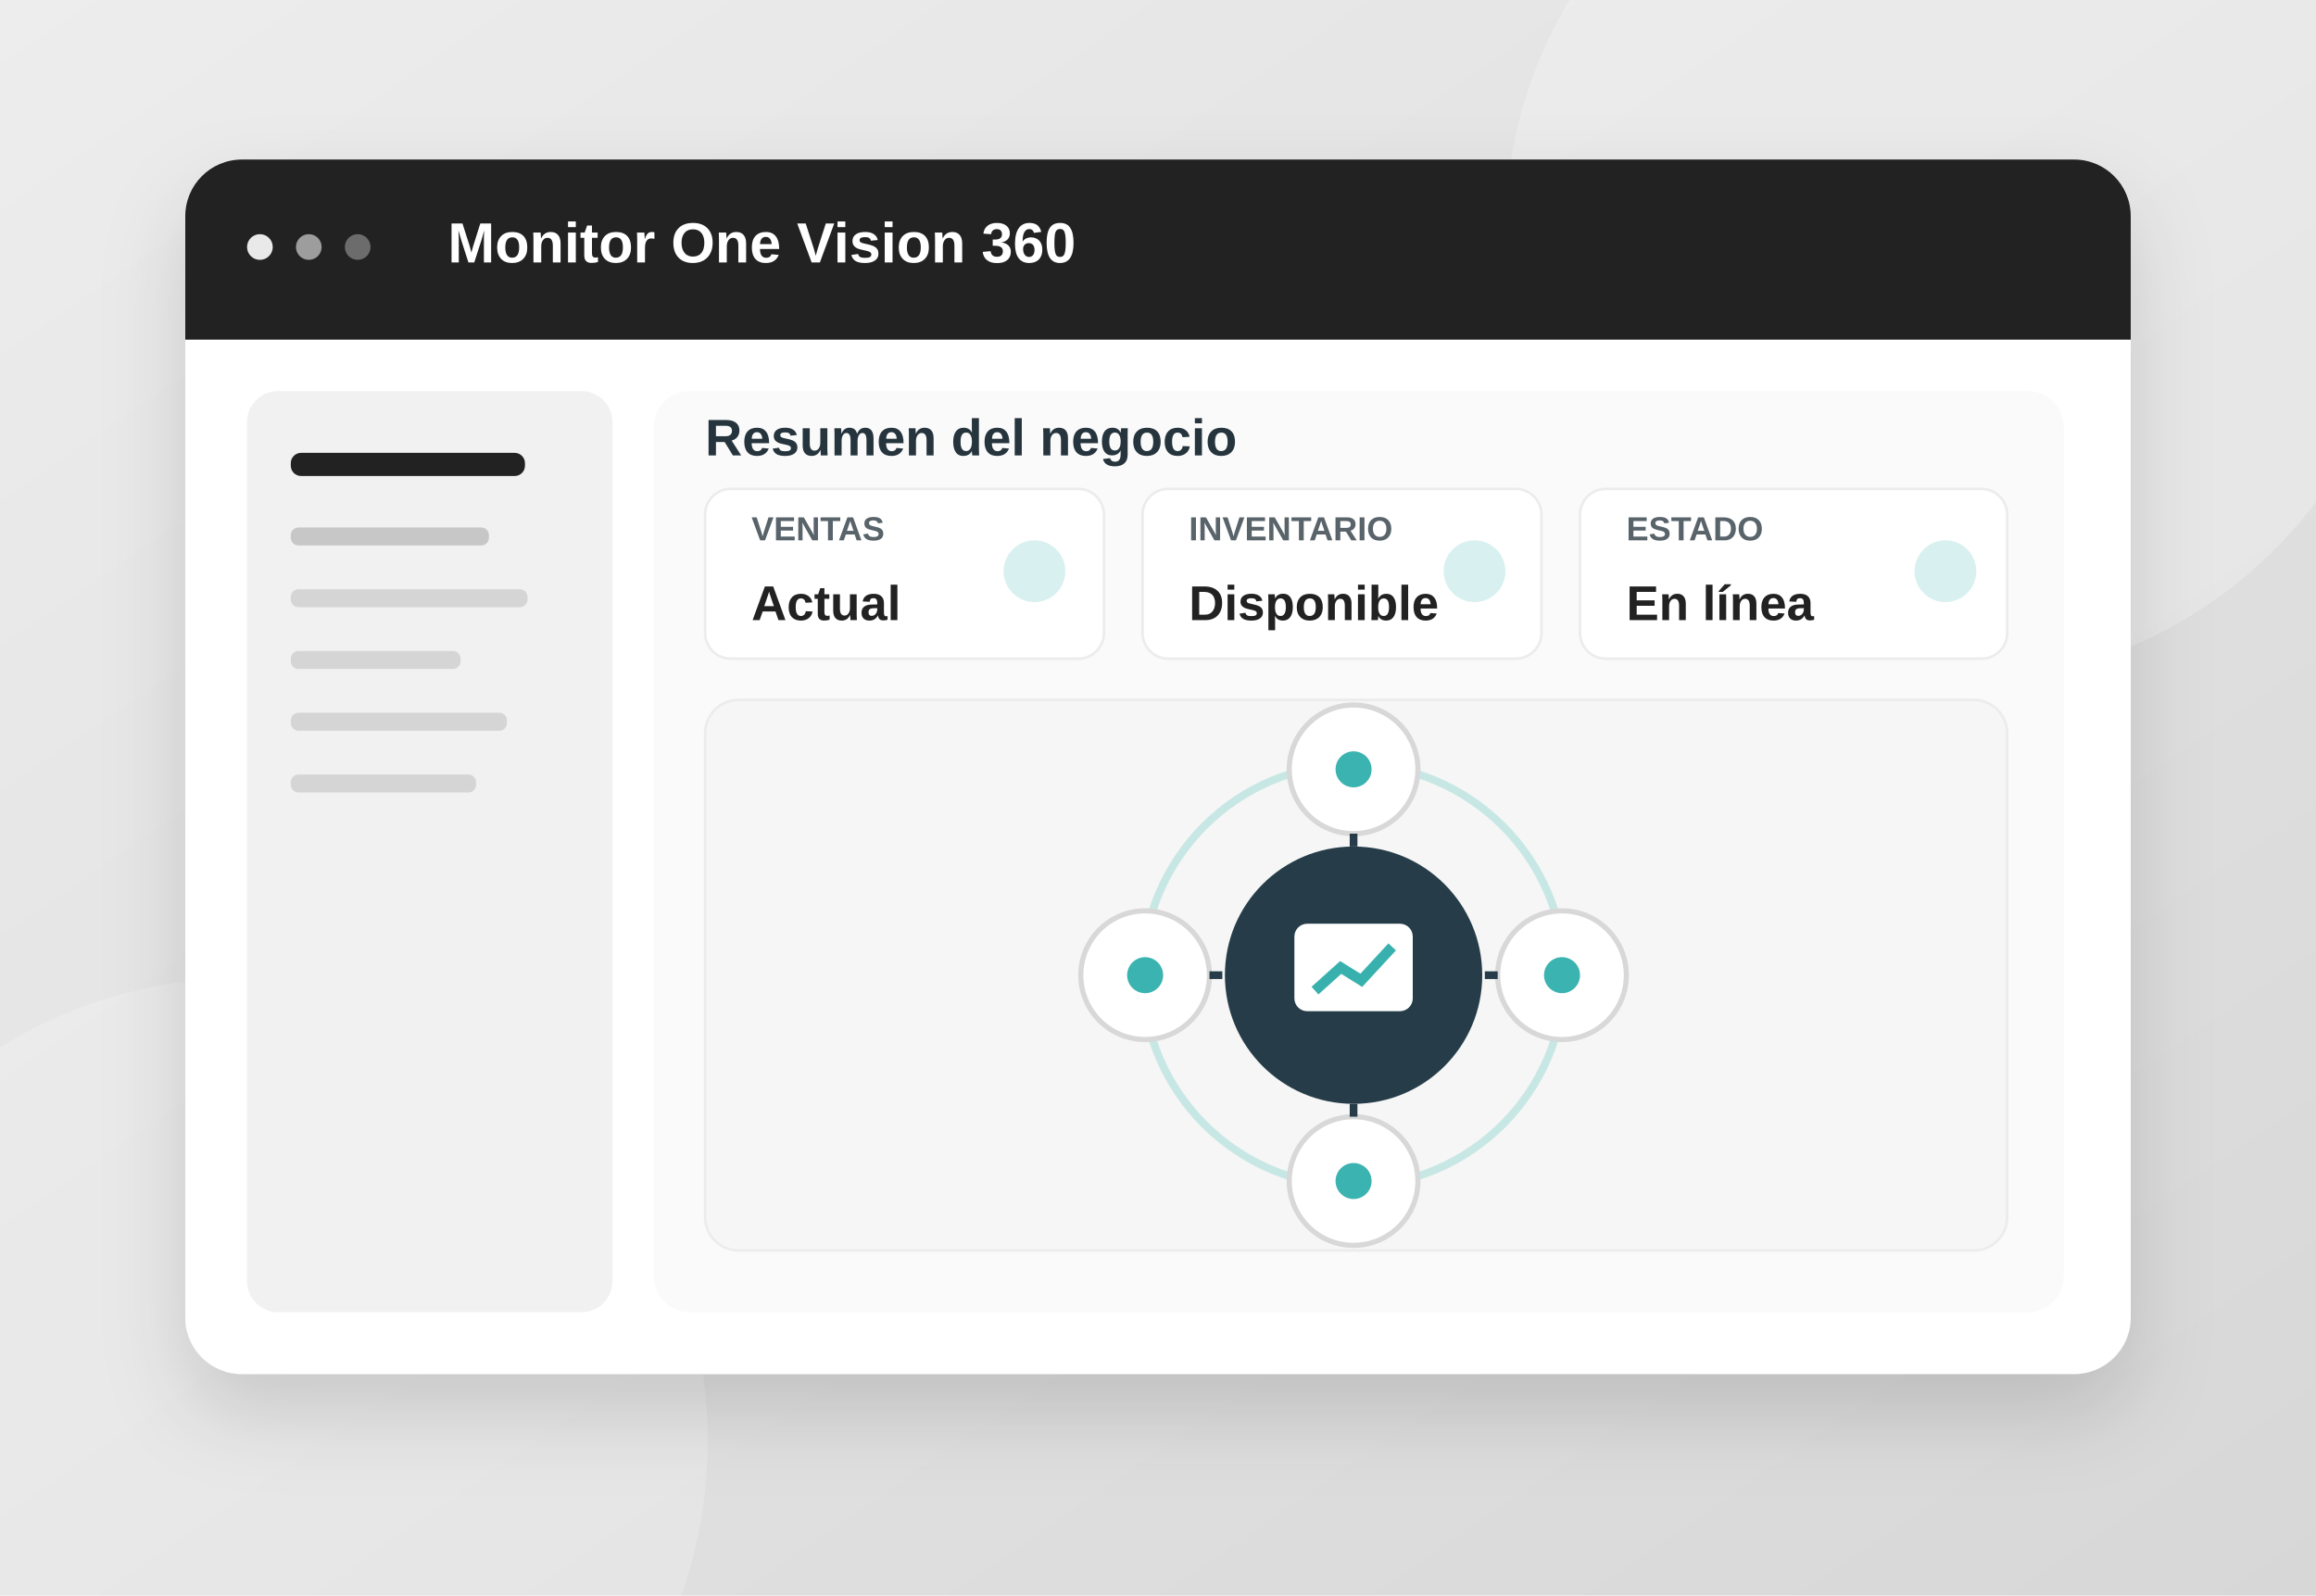
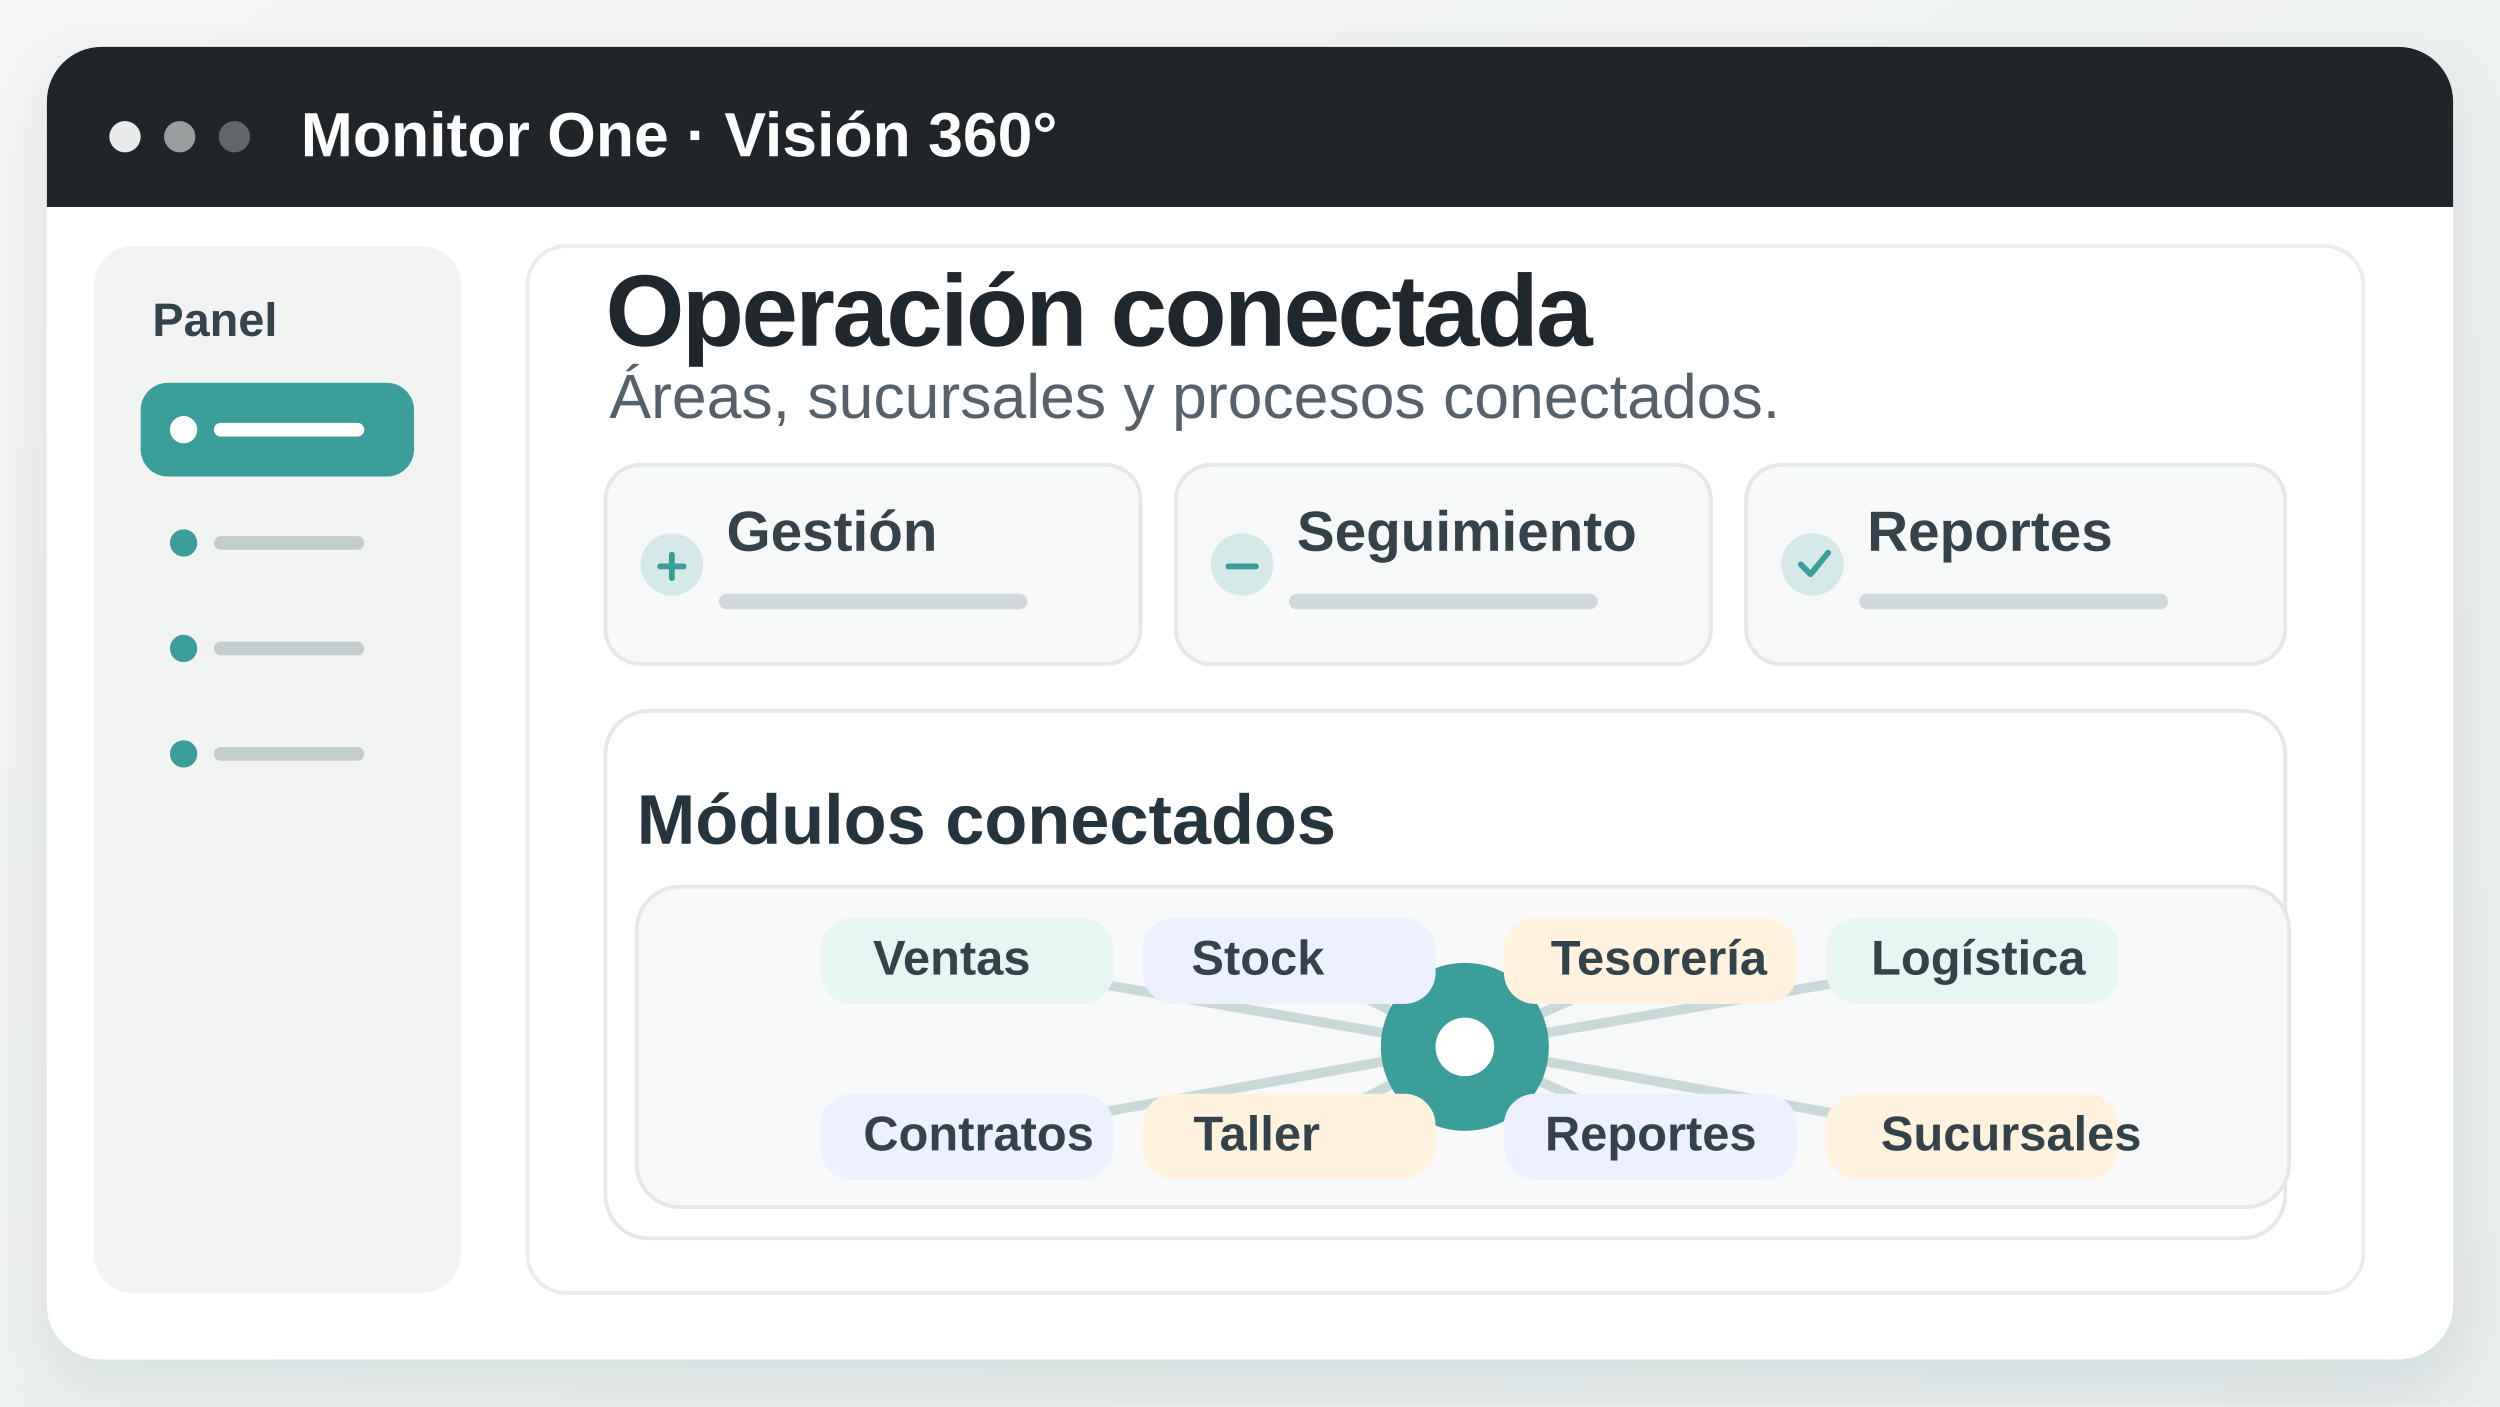
- <svg xmlns="http://www.w3.org/2000/svg" viewBox="0 0 900 620" role="img" aria-label="Monitor One Vision 360">
+ <svg xmlns="http://www.w3.org/2000/svg" viewBox="0 0 1280 720" role="img" aria-label="Operación conectada: Una vista común para áreas, sucursales y procesos.">
  <defs>
-     <linearGradient id="bg" x1="0" y1="0" x2="1" y2="1">
-       <stop stop-color="#ededed" />
-       <stop offset="1" stop-color="#d7d7d7" />
+     <linearGradient id="back" x1="0" y1="0" x2="1" y2="1">
+       <stop stop-color="#f4f6f5" />
+       <stop offset="1" stop-color="#e8eded" />
    </linearGradient>
-     <linearGradient id="teal" x1="0" y1="0" x2="1" y2="1">
-       <stop stop-color="#69d4d0" />
-       <stop offset="1" stop-color="#2fa9a7" />
-     </linearGradient>
-     <filter id="shadow" x="-20%" y="-20%" width="150%" height="160%">
-       <feDropShadow dx="0" dy="15" stdDeviation="16" flood-color="#151515" flood-opacity=".14" />
+     <filter id="shadow" x="-10%" y="-10%" width="120%" height="125%">
+       <feDropShadow dx="0" dy="12" stdDeviation="15" flood-color="#26343d" flood-opacity=".10" />
    </filter>
+     <style>.title{font:700 52px Arial,sans-serif;fill:#20272d;letter-spacing:-1.3px}.subtitle{font:400 32px Arial,sans-serif;fill:#56616a}.paneltitle{font:700 36px Arial,sans-serif;fill:#26343d}.label{font:700 29px Arial,sans-serif;fill:#35424a}.rowtext{font:600 28px Arial,sans-serif;fill:#39464e}.pilltext{font:700 25px Arial,sans-serif;fill:#34434a}.gridline{stroke:#e0e6e5;stroke-width:2}.barline{stroke:#d0d8d9;stroke-width:8;stroke-linecap:round}.track{fill:#e5ebeb}.softcard{fill:#f7f9f9;stroke:#e4e9e8;stroke-width:2}@media(max-width:500px){.product-name{font-size:48px!important}.title{font-size:62px!important}.subtitle{font-size:34px!important}.paneltitle{font-size:38px!important}.label{font-size:32px!important}.rowtext{font-size:31px!important}.pilltext{font-size:27px!important}}</style>
  </defs>
-   <rect width="900" height="620" fill="url(#bg)" />
-   <circle cx="760" cy="90" r="175" fill="#fff" opacity=".24" />
-   <circle cx="95" cy="560" r="180" fill="#fff" opacity=".2" />
-   <g filter="url(#shadow)">
-     <rect x="72" y="62" width="756" height="472" rx="22" fill="#fff" />
-     <path d="M94 62h712a22 22 0 0 1 22 22v48H72V84a22 22 0 0 1 22-22" fill="#202020" />
-     <circle cx="101" cy="96" r="5" fill="#fff" opacity=".9" />
-     <circle cx="120" cy="96" r="5" fill="#fff" opacity=".56" />
-     <circle cx="139" cy="96" r="5" fill="#fff" opacity=".34" />
-     <text x="174" y="102" fill="#fff" font-family="Arial,sans-serif" font-size="22" font-weight="700">Monitor One Vision 360</text>
-     <rect x="96" y="152" width="142" height="358" rx="12" fill="#f1f1f1" />
-     <rect x="113" y="176" width="91" height="9" rx="4" fill="#202020" />
-     <rect x="113" y="205" width="77" height="7" rx="3" fill="#c7c7c7" />
-     <rect x="113" y="229" width="92" height="7" rx="3" fill="#d5d5d5" />
-     <rect x="113" y="253" width="66" height="7" rx="3" fill="#d5d5d5" />
-     <rect x="113" y="277" width="84" height="7" rx="3" fill="#d5d5d5" />
-     <rect x="113" y="301" width="72" height="7" rx="3" fill="#d5d5d5" />
-     <rect x="254" y="152" width="548" height="358" rx="14" fill="#fafafa" />
-     <text x="274" y="177" fill="#26343d" font-family="Arial,sans-serif" font-size="20" font-weight="700">Resumen del negocio</text>
-     <rect x="274" y="190" width="155" height="66" rx="10" fill="#fff" stroke="#ececec" />
-     <rect x="444" y="190" width="155" height="66" rx="10" fill="#fff" stroke="#ececec" />
-     <rect x="614" y="190" width="166" height="66" rx="10" fill="#fff" stroke="#ececec" />
-     <text x="292" y="210" fill="#59636b" font-family="Arial,sans-serif" font-size="13" font-weight="700">VENTAS</text>
-     <text x="292" y="241" fill="#202020" font-family="Arial,sans-serif" font-size="19" font-weight="700">Actual</text>
-     <circle cx="402" cy="222" r="12" fill="#d8f0ef" />
-     <circle cx="573" cy="222" r="12" fill="#d8f0ef" />
-     <circle cx="756" cy="222" r="12" fill="#d8f0ef" />
-     <text x="462" y="210" fill="#59636b" font-family="Arial,sans-serif" font-size="13" font-weight="700">INVENTARIO</text>
-     <text x="462" y="241" fill="#202020" font-family="Arial,sans-serif" font-size="19" font-weight="700">Disponible</text>
-     <text x="632" y="210" fill="#59636b" font-family="Arial,sans-serif" font-size="13" font-weight="700">ESTADO</text>
-     <text x="632" y="241" fill="#202020" font-family="Arial,sans-serif" font-size="19" font-weight="700">En línea</text>
-     <text x="293" y="303" fill="#26343d" font-family="Arial,sans-serif" font-size="23" font-weight="700">Operación conectada</text>
-     <rect x="274" y="272" width="506" height="214" rx="13" fill="#f5f6f5" stroke="#ececec" />
-     <circle cx="526" cy="379" r="82" fill="none" stroke="#c7e7e5" stroke-width="3" />
-     <circle cx="526" cy="379" r="50" fill="#253c49" />
-     <rect x="503" y="359" width="46" height="34" rx="5" fill="#fff" />
-     <path d="M511 385l10-9 8 5 12-13" fill="none" stroke="#39b1ae" stroke-width="4" />
-     <g fill="#fff" stroke="#d8d8d8" stroke-width="2">
-       <circle cx="526" cy="299" r="25" />
-       <circle cx="607" cy="379" r="25" />
-       <circle cx="526" cy="459" r="25" />
-       <circle cx="445" cy="379" r="25" />
-     </g>
-     <g fill="#3bb3b0">
-       <circle cx="526" cy="299" r="7" />
-       <circle cx="607" cy="379" r="7" />
-       <circle cx="526" cy="459" r="7" />
-       <circle cx="445" cy="379" r="7" />
-     </g>
-     <path d="M526 324v5m56 50h-5m-51 55v-5m-56-50h5" stroke="#263d4a" stroke-width="3" />
-   </g>
+   <rect width="1280" height="720" fill="url(#back)" />
+   <rect x="24" y="24" width="1232" height="672" rx="28" fill="#fff" filter="url(#shadow)" />
+   <path d="M52 24H1228a28 28 0 0 1 28 28v54H24V52a28 28 0 0 1 28-28" fill="#202529" />
+   <circle cx="64" cy="70" r="8" fill="#fff" opacity=".9" />
+   <circle cx="92" cy="70" r="8" fill="#fff" opacity=".55" />
+   <circle cx="120" cy="70" r="8" fill="#fff" opacity=".3" />
+   <text class="product-name" x="154" y="80" fill="#fff" font-family="Arial,sans-serif" font-size="32" font-weight="700">Monitor One · Visión 360°</text>
+   <rect x="48" y="126" width="188" height="536" rx="20" fill="#f1f4f3" />
+   <text x="78" y="172" fill="#35434a" font-family="Arial,sans-serif" font-size="24" font-weight="700">Panel</text>
+   <rect x="72" y="196" width="140" height="48" rx="14" fill="#3c9e9a" />
+   <circle cx="94" cy="220" r="7" fill="#fff" />
+   <path d="M113 220h70" stroke="#fff" stroke-width="7" stroke-linecap="round" />
+   <circle cx="94" cy="278" r="7" fill="#3c9e9a" />
+   <path d="M113 278h70" stroke="#c3cdce" stroke-width="7" stroke-linecap="round" />
+   <circle cx="94" cy="332" r="7" fill="#3c9e9a" />
+   <path d="M113 332h70" stroke="#c3cdce" stroke-width="7" stroke-linecap="round" />
+   <circle cx="94" cy="386" r="7" fill="#3c9e9a" />
+   <path d="M113 386h70" stroke="#c3cdce" stroke-width="7" stroke-linecap="round" />
+   <rect x="270" y="126" width="940" height="536" rx="20" fill="#fff" stroke="#e9edec" stroke-width="2" />
+   <text x="310" y="177" class="title">Operación conectada</text>
+   <text x="312" y="214" class="subtitle">Áreas, sucursales y procesos conectados.</text>
+   <rect x="310" y="238" width="274" height="102" rx="18" class="softcard" />
+   <rect x="602" y="238" width="274" height="102" rx="18" class="softcard" />
+   <rect x="894" y="238" width="276" height="102" rx="18" class="softcard" />
+   <circle cx="344" cy="289" r="16" fill="#3c9e9a" opacity=".18" />
+   <path d="M338 290h12m-6-6v12" stroke="#3c9e9a" stroke-width="3" stroke-linecap="round" />
+   <text x="372" y="282" class="label">Gestión</text>
+   <path d="M372 308h150" class="barline" />
+   <circle cx="636" cy="289" r="16" fill="#3c9e9a" opacity=".18" />
+   <path d="M629 290h14" stroke="#3c9e9a" stroke-width="3" stroke-linecap="round" />
+   <text x="664" y="282" class="label">Seguimiento</text>
+   <path d="M664 308h150" class="barline" />
+   <circle cx="928" cy="289" r="16" fill="#3c9e9a" opacity=".18" />
+   <path d="m922 289 5 5 9-11" fill="none" stroke="#3c9e9a" stroke-width="3" stroke-linecap="round" stroke-linejoin="round" />
+   <text x="956" y="282" class="label">Reportes</text>
+   <path d="M956 308h150" class="barline" />
+   <rect x="310" y="364" width="860" height="270" rx="22" fill="#fff" stroke="#e4e9e8" stroke-width="2" />
+   <text x="326" y="432" class="paneltitle">Módulos conectados</text>
+   <rect x="326" y="454" width="846" height="164" rx="22" class="softcard" />
+   <path d="M750 536 495 492M750 536 660 492M750 536 850 492M750 536 1005 492M750 536 495 582M750 536 660 582M750 536 850 582M750 536 1005 582" stroke="#cbd8d8" stroke-width="5" />
+   <circle cx="750" cy="536" r="43" fill="#3c9e9a" />
+   <circle cx="750" cy="536" r="15" fill="#fff" />
+   <rect x="420" y="470" width="150" height="44" rx="16" fill="#e7f5f3" />
+   <text x="447" y="499" class="pilltext">Ventas</text>
+   <rect x="585" y="470" width="150" height="44" rx="16" fill="#edf0ff" />
+   <text x="610" y="499" class="pilltext">Stock</text>
+   <rect x="770" y="470" width="150" height="44" rx="16" fill="#fff2df" />
+   <text x="794" y="499" class="pilltext">Tesorería</text>
+   <rect x="935" y="470" width="150" height="44" rx="16" fill="#e7f5f3" />
+   <text x="958" y="499" class="pilltext">Logística</text>
+   <rect x="420" y="560" width="150" height="44" rx="16" fill="#edf0ff" />
+   <text x="442" y="589" class="pilltext">Contratos</text>
+   <rect x="585" y="560" width="150" height="44" rx="16" fill="#fff2df" />
+   <text x="611" y="589" class="pilltext">Taller</text>
+   <rect x="770" y="560" width="150" height="44" rx="16" fill="#edf0ff" />
+   <text x="791" y="589" class="pilltext">Reportes</text>
+   <rect x="935" y="560" width="150" height="44" rx="16" fill="#fff2df" />
+   <text x="963" y="589" class="pilltext">Sucursales</text>
</svg>
